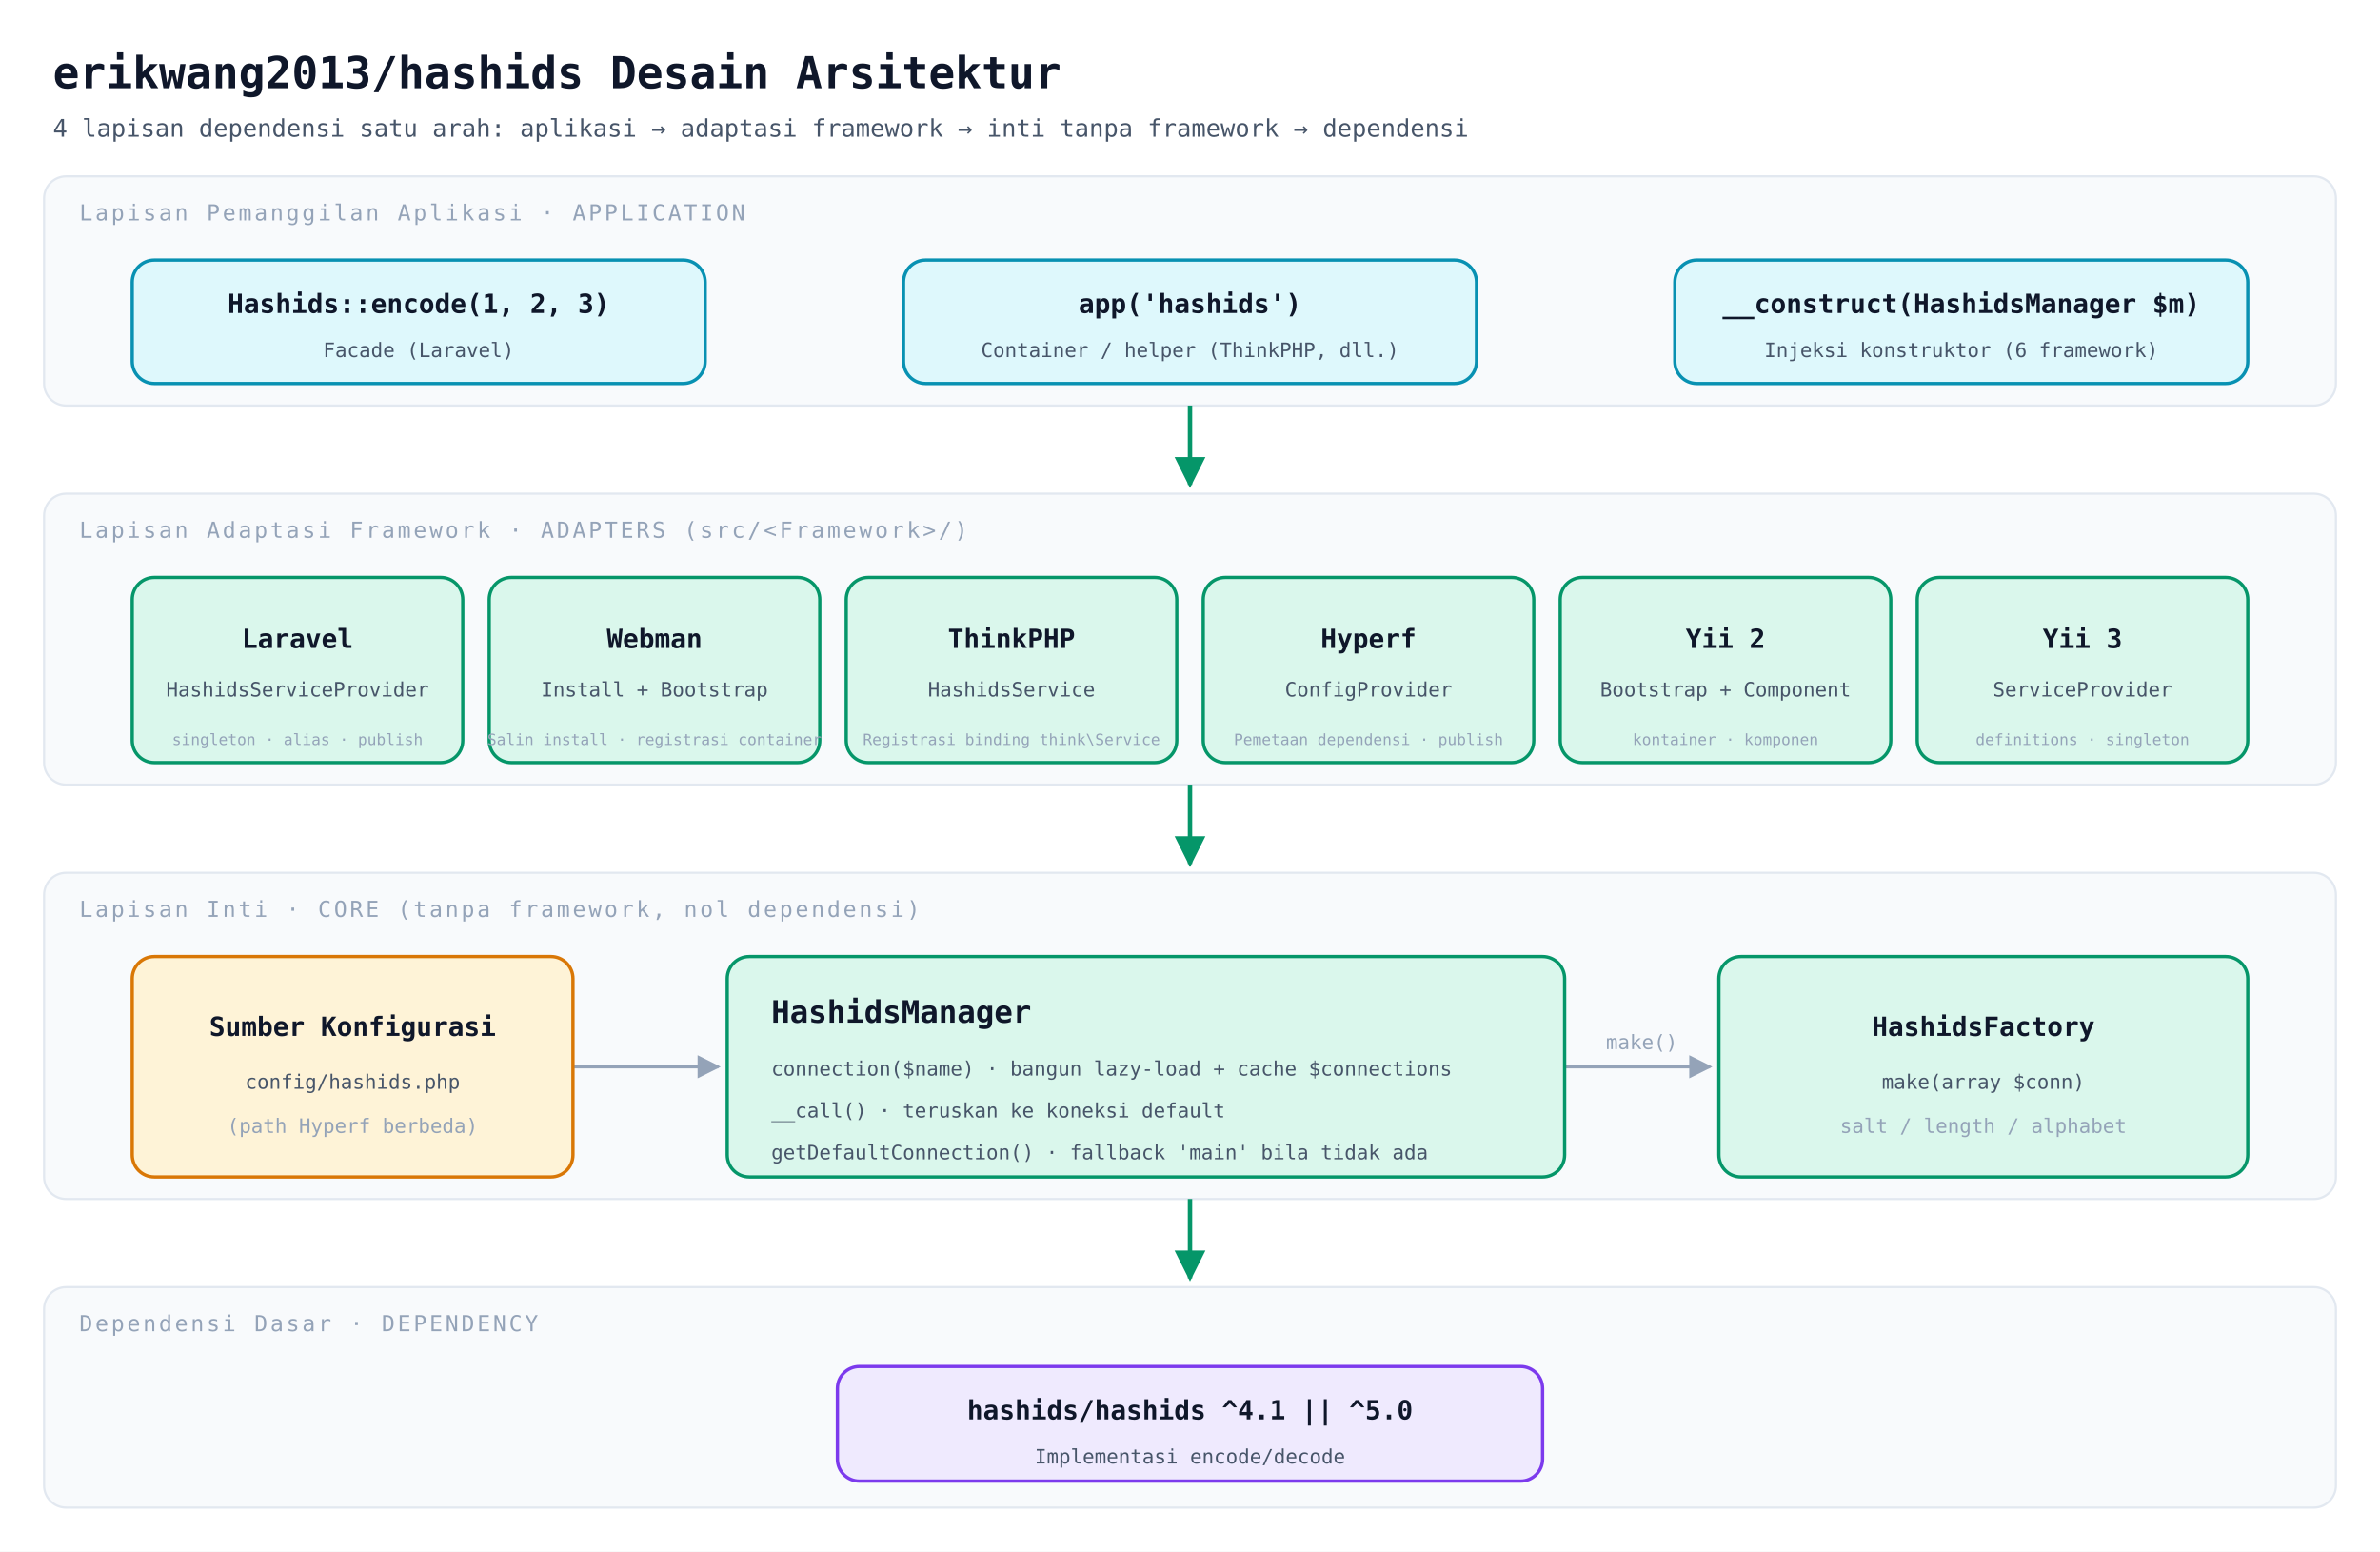
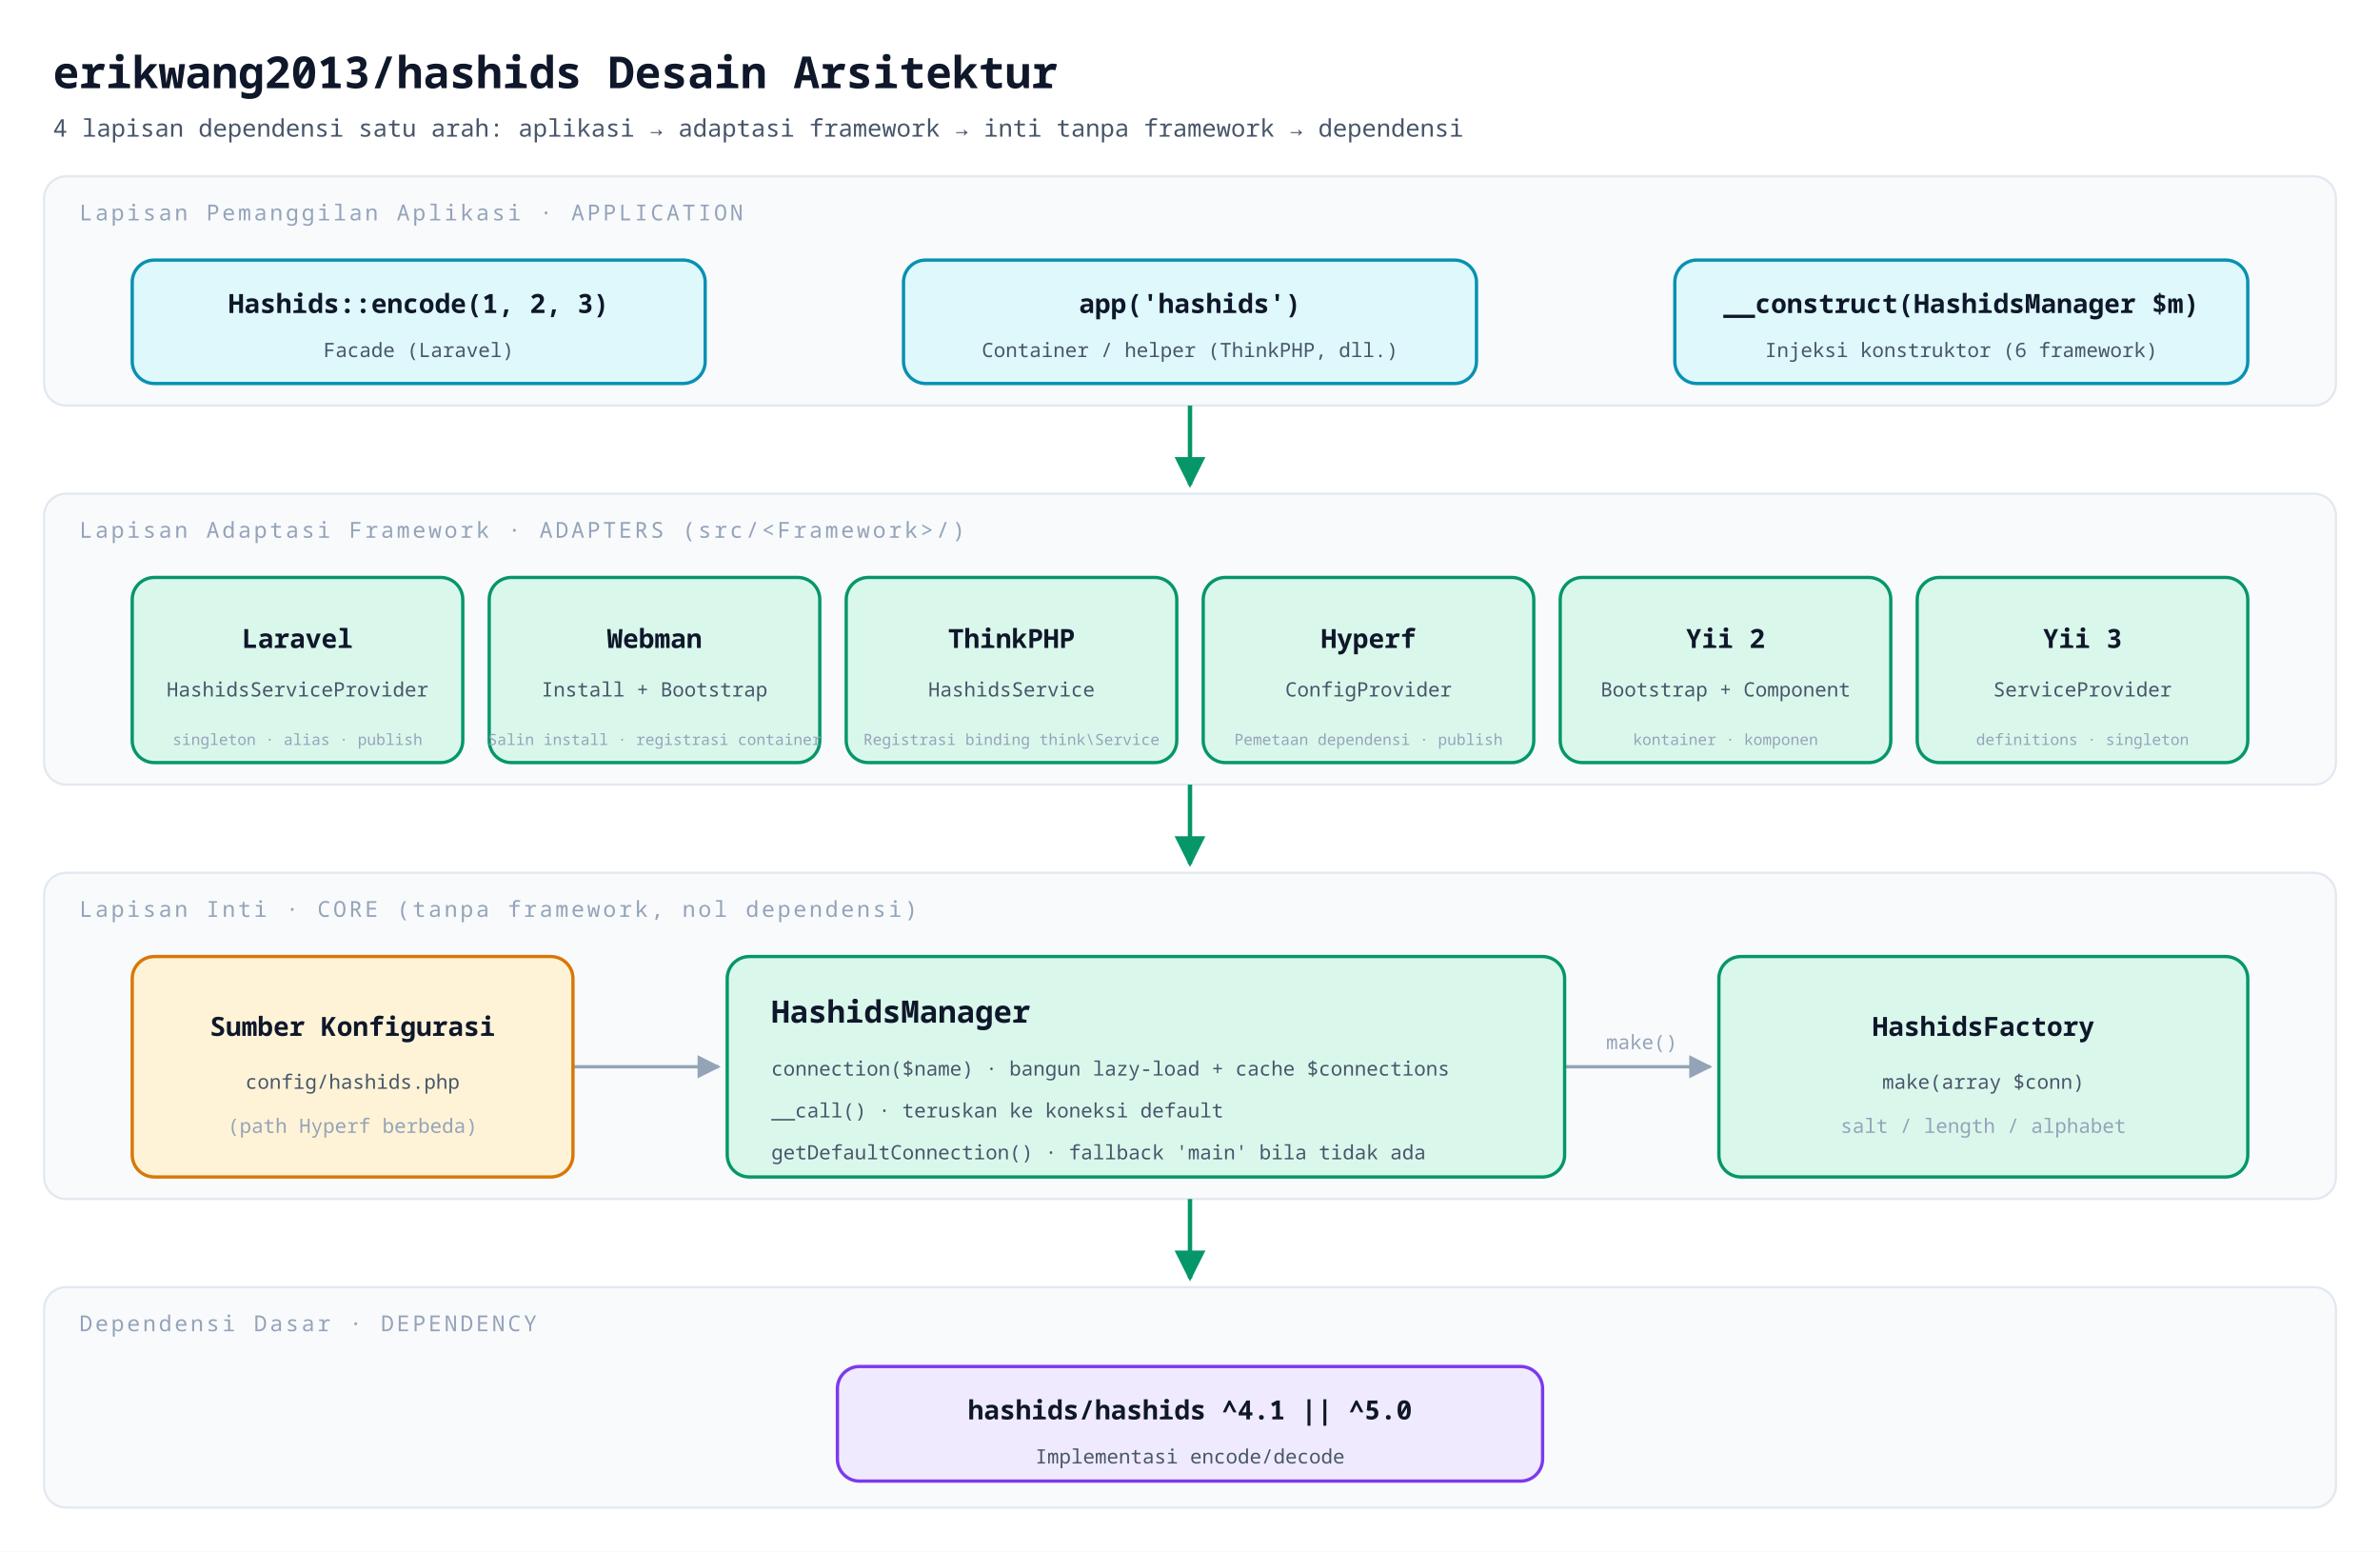
<svg xmlns="http://www.w3.org/2000/svg" viewBox="0 0 1080 704" role="img" aria-labelledby="archTitle archDesc">
  <defs>
    <style>
-       text { font-family: ui-monospace, SFMono-Regular, Menlo, Consolas, "DejaVu Sans Mono", "PingFang SC", "Microsoft YaHei", monospace; }
+       text { font-family: ui-monospace, "Noto Sans Mono", "DejaVu Sans Mono", "Liberation Mono", monospace; }
      .bg          { fill: #ffffff; }
      .lane        { fill: #f8fafc; stroke: #e2e8f0; stroke-width: 1; }
      .lane-title  { fill: #94a3b8; font-size: 10px; letter-spacing: 1.2px; }
      .c-mask      { fill: #ffffff; }
      .c-frontend  { fill: rgba(34,211,238,.15);  stroke: #0891b2; stroke-width: 1.5; }
      .c-backend   { fill: rgba(52,211,153,.18);  stroke: #059669; stroke-width: 1.5; }
      .c-cloud     { fill: rgba(251,191,36,.18);  stroke: #d97706; stroke-width: 1.5; }
      .c-database  { fill: rgba(167,139,250,.18); stroke: #7c3aed; stroke-width: 1.5; }
      .t-primary   { fill: #0f172a; font-weight: 600; }
      .t-muted     { fill: #475569; }
      .t-dim       { fill: #94a3b8; }
      .a-default   { stroke: #94a3b8; fill: none; }
      .a-emphasis  { stroke: #059669; fill: none; }
      .a-head-default  { fill: #94a3b8; }
      .a-head-emphasis { fill: #059669; }

      @media (prefers-color-scheme: dark) {
        .bg          { fill: #0b1220; }
        .lane        { fill: #0f172a; stroke: #1e293b; }
        .lane-title  { fill: #64748b; }
        .c-mask      { fill: #0f172a; }
        .c-frontend  { fill: rgba(8,51,68,.40);   stroke: #22d3ee; }
        .c-backend   { fill: rgba(6,78,59,.40);   stroke: #34d399; }
        .c-cloud     { fill: rgba(120,53,15,.35); stroke: #fbbf24; }
        .c-database  { fill: rgba(76,29,149,.40); stroke: #a78bfa; }
        .t-primary   { fill: #f8fafc; }
        .t-muted     { fill: #94a3b8; }
        .t-dim       { fill: #64748b; }
        .a-default   { stroke: #64748b; }
        .a-emphasis  { stroke: #34d399; }
        .a-head-default  { fill: #64748b; }
        .a-head-emphasis { fill: #34d399; }
      }
    </style>
    <marker id="ah" viewBox="0 0 10 10" refX="9" refY="5" markerWidth="7" markerHeight="7" orient="auto">
      <path d="M0 0 L10 5 L0 10 z" class="a-head-default" />
    </marker>
    <marker id="ah-e" viewBox="0 0 10 10" refX="9" refY="5" markerWidth="7" markerHeight="7" orient="auto">
      <path d="M0 0 L10 5 L0 10 z" class="a-head-emphasis" />
    </marker>
  </defs>
  <rect class="bg" x="0" y="0" width="1080" height="704" />
  <text x="24" y="40" class="t-primary" font-size="20">erikwang2013/hashids Desain Arsitektur</text>
  <text x="24" y="62" class="t-muted" font-size="11">4 lapisan dependensi satu arah: aplikasi → adaptasi framework → inti tanpa framework → dependensi</text>
  <rect class="lane" x="20" y="80" width="1040" height="104" rx="10" />
  <rect class="lane" x="20" y="224" width="1040" height="132" rx="10" />
  <rect class="lane" x="20" y="396" width="1040" height="148" rx="10" />
  <rect class="lane" x="20" y="584" width="1040" height="100" rx="10" />
  <text class="lane-title" x="36" y="100">Lapisan Pemanggilan Aplikasi · APPLICATION</text>
  <text class="lane-title" x="36" y="244">Lapisan Adaptasi Framework · ADAPTERS (src/&lt;Framework&gt;/)</text>
  <text class="lane-title" x="36" y="416">Lapisan Inti · CORE (tanpa framework, nol dependensi)</text>
  <text class="lane-title" x="36" y="604">Dependensi Dasar · DEPENDENCY</text>
  <line class="a-emphasis" x1="540" y1="184" x2="540" y2="220" stroke-width="2" marker-end="url(#ah-e)" />
  <line class="a-emphasis" x1="540" y1="356" x2="540" y2="392" stroke-width="2" marker-end="url(#ah-e)" />
  <line class="a-emphasis" x1="540" y1="544" x2="540" y2="580" stroke-width="2" marker-end="url(#ah-e)" />
  <line class="a-default" x1="260" y1="484" x2="326" y2="484" stroke-width="1.5" marker-end="url(#ah)" />
  <line class="a-default" x1="710" y1="484" x2="776" y2="484" stroke-width="1.5" marker-end="url(#ah)" />
  <text class="t-dim" x="745" y="476" font-size="9" text-anchor="middle">make()</text>
  <rect class="c-mask" x="60" y="118" width="260" height="56" rx="10" />
  <rect class="c-frontend" x="60" y="118" width="260" height="56" rx="10" />
  <text class="t-primary" x="190" y="142" font-size="12" text-anchor="middle">Hashids::encode(1, 2, 3)</text>
  <text class="t-muted" x="190" y="162" font-size="9" text-anchor="middle">Facade (Laravel)</text>
  <rect class="c-mask" x="410" y="118" width="260" height="56" rx="10" />
  <rect class="c-frontend" x="410" y="118" width="260" height="56" rx="10" />
  <text class="t-primary" x="540" y="142" font-size="12" text-anchor="middle">app('hashids')</text>
  <text class="t-muted" x="540" y="162" font-size="9" text-anchor="middle">Container / helper (ThinkPHP, dll.)</text>
  <rect class="c-mask" x="760" y="118" width="260" height="56" rx="10" />
  <rect class="c-frontend" x="760" y="118" width="260" height="56" rx="10" />
  <text class="t-primary" x="890" y="142" font-size="12" text-anchor="middle">__construct(HashidsManager $m)</text>
  <text class="t-muted" x="890" y="162" font-size="9" text-anchor="middle">Injeksi konstruktor (6 framework)</text>
  <rect class="c-mask" x="60  " y="262" width="150" height="84" rx="10" />
  <rect class="c-backend" x="60  " y="262" width="150" height="84" rx="10" />
  <text class="t-primary" x="135" y="294" font-size="12" text-anchor="middle">Laravel</text>
  <text class="t-muted" x="135" y="316" font-size="9" text-anchor="middle">HashidsServiceProvider</text>
  <text class="t-dim" x="135" y="338" font-size="7" text-anchor="middle">singleton · alias · publish</text>
  <rect class="c-mask" x="222 " y="262" width="150" height="84" rx="10" />
  <rect class="c-backend" x="222 " y="262" width="150" height="84" rx="10" />
  <text class="t-primary" x="297" y="294" font-size="12" text-anchor="middle">Webman</text>
  <text class="t-muted" x="297" y="316" font-size="9" text-anchor="middle">Install + Bootstrap</text>
  <text class="t-dim" x="297" y="338" font-size="7" text-anchor="middle">Salin install · registrasi container</text>
  <rect class="c-mask" x="384 " y="262" width="150" height="84" rx="10" />
  <rect class="c-backend" x="384 " y="262" width="150" height="84" rx="10" />
  <text class="t-primary" x="459" y="294" font-size="12" text-anchor="middle">ThinkPHP</text>
  <text class="t-muted" x="459" y="316" font-size="9" text-anchor="middle">HashidsService</text>
  <text class="t-dim" x="459" y="338" font-size="7" text-anchor="middle">Registrasi binding think\Service</text>
  <rect class="c-mask" x="546 " y="262" width="150" height="84" rx="10" />
  <rect class="c-backend" x="546 " y="262" width="150" height="84" rx="10" />
  <text class="t-primary" x="621" y="294" font-size="12" text-anchor="middle">Hyperf</text>
  <text class="t-muted" x="621" y="316" font-size="9" text-anchor="middle">ConfigProvider</text>
  <text class="t-dim" x="621" y="338" font-size="7" text-anchor="middle">Pemetaan dependensi · publish</text>
  <rect class="c-mask" x="708 " y="262" width="150" height="84" rx="10" />
  <rect class="c-backend" x="708 " y="262" width="150" height="84" rx="10" />
  <text class="t-primary" x="783" y="294" font-size="12" text-anchor="middle">Yii 2</text>
  <text class="t-muted" x="783" y="316" font-size="9" text-anchor="middle">Bootstrap + Component</text>
  <text class="t-dim" x="783" y="338" font-size="7" text-anchor="middle">kontainer · komponen</text>
  <rect class="c-mask" x="870 " y="262" width="150" height="84" rx="10" />
  <rect class="c-backend" x="870 " y="262" width="150" height="84" rx="10" />
  <text class="t-primary" x="945" y="294" font-size="12" text-anchor="middle">Yii 3</text>
  <text class="t-muted" x="945" y="316" font-size="9" text-anchor="middle">ServiceProvider</text>
  <text class="t-dim" x="945" y="338" font-size="7" text-anchor="middle">definitions · singleton</text>
  <rect class="c-mask" x="60" y="434" width="200" height="100" rx="10" />
  <rect class="c-cloud" x="60" y="434" width="200" height="100" rx="10" />
  <text class="t-primary" x="160" y="470" font-size="12" text-anchor="middle">Sumber Konfigurasi</text>
  <text class="t-muted" x="160" y="494" font-size="9" text-anchor="middle">config/hashids.php</text>
  <text class="t-dim" x="160" y="514" font-size="9" text-anchor="middle">(path Hyperf berbeda)</text>
  <rect class="c-mask" x="330" y="434" width="380" height="100" rx="10" />
  <rect class="c-backend" x="330" y="434" width="380" height="100" rx="10" />
  <text class="t-primary" x="350" y="464" font-size="14">HashidsManager</text>
  <text class="t-muted" x="350" y="488" font-size="9">connection($name) · bangun lazy-load + cache $connections</text>
  <text class="t-muted" x="350" y="507" font-size="9">__call() · teruskan ke koneksi default</text>
  <text class="t-muted" x="350" y="526" font-size="9">getDefaultConnection() · fallback 'main' bila tidak ada</text>
  <rect class="c-mask" x="780" y="434" width="240" height="100" rx="10" />
  <rect class="c-backend" x="780" y="434" width="240" height="100" rx="10" />
  <text class="t-primary" x="900" y="470" font-size="12" text-anchor="middle">HashidsFactory</text>
  <text class="t-muted" x="900" y="494" font-size="9" text-anchor="middle">make(array $conn)</text>
  <text class="t-dim" x="900" y="514" font-size="9" text-anchor="middle">salt / length / alphabet</text>
  <rect class="c-mask" x="380" y="620" width="320" height="52" rx="10" />
  <rect class="c-database" x="380" y="620" width="320" height="52" rx="10" />
  <text class="t-primary" x="540" y="644" font-size="12" text-anchor="middle">hashids/hashids ^4.1 || ^5.0</text>
  <text class="t-muted" x="540" y="664" font-size="9" text-anchor="middle">Implementasi encode/decode</text>
</svg>
